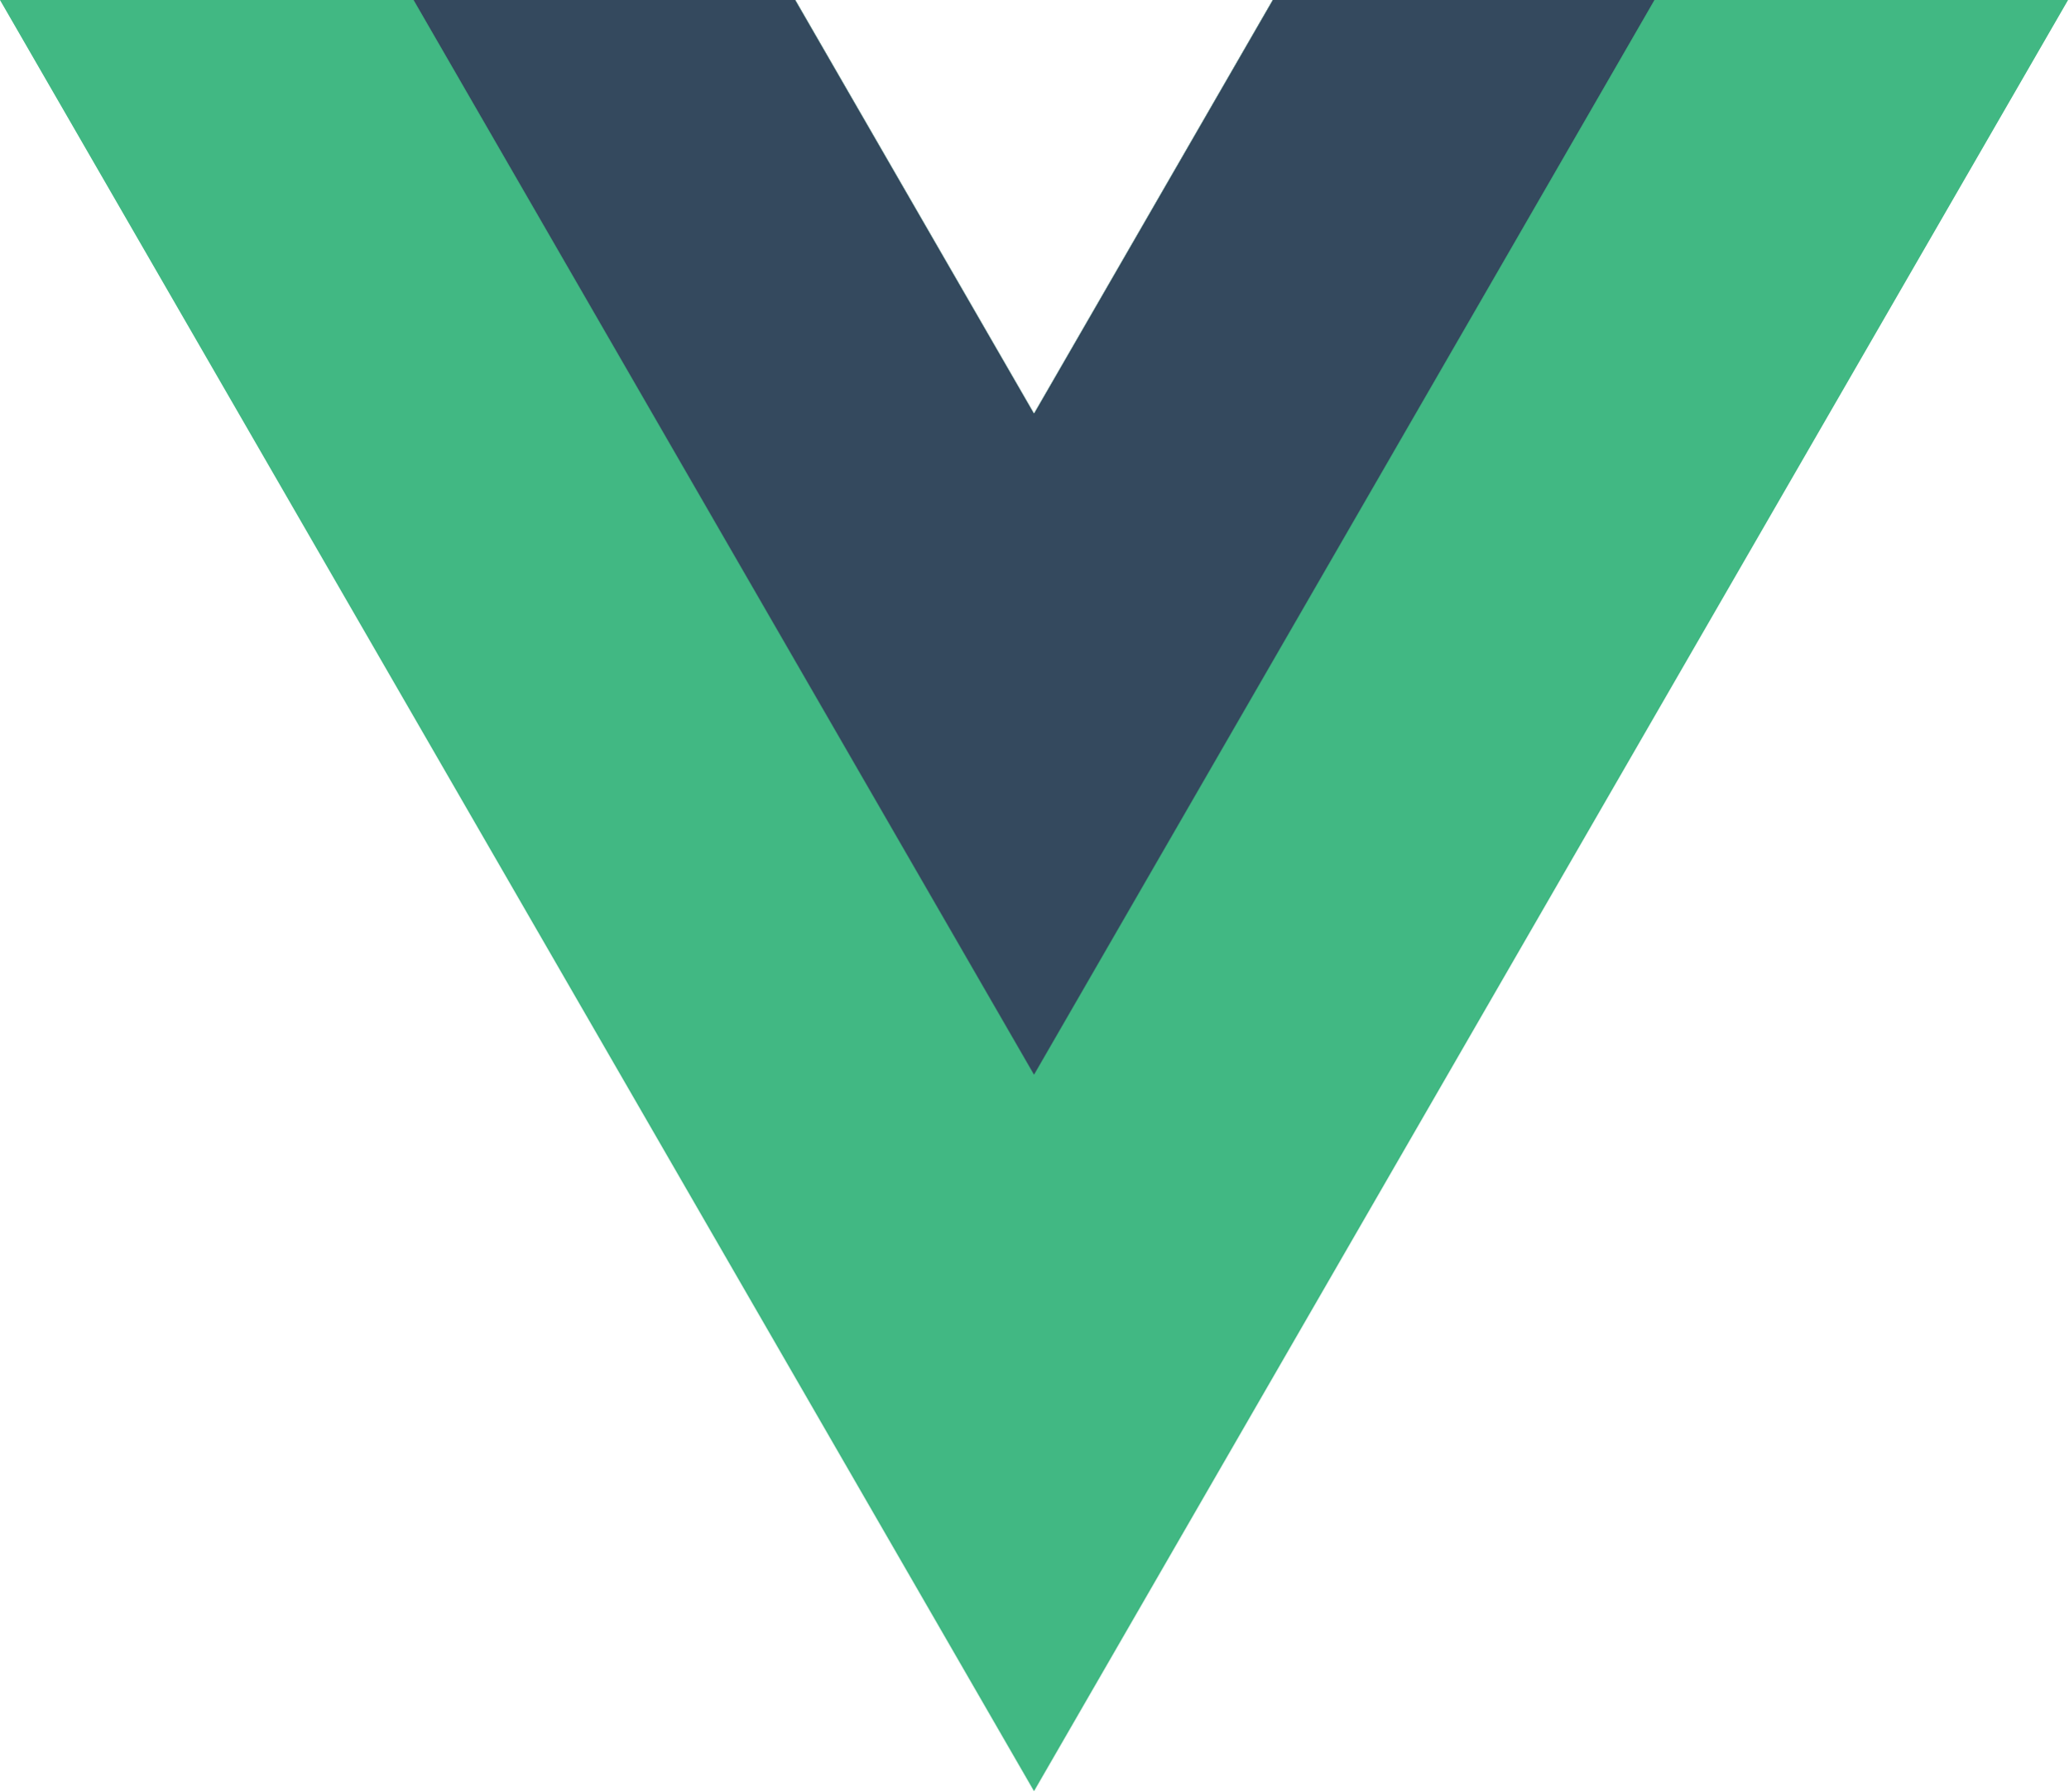
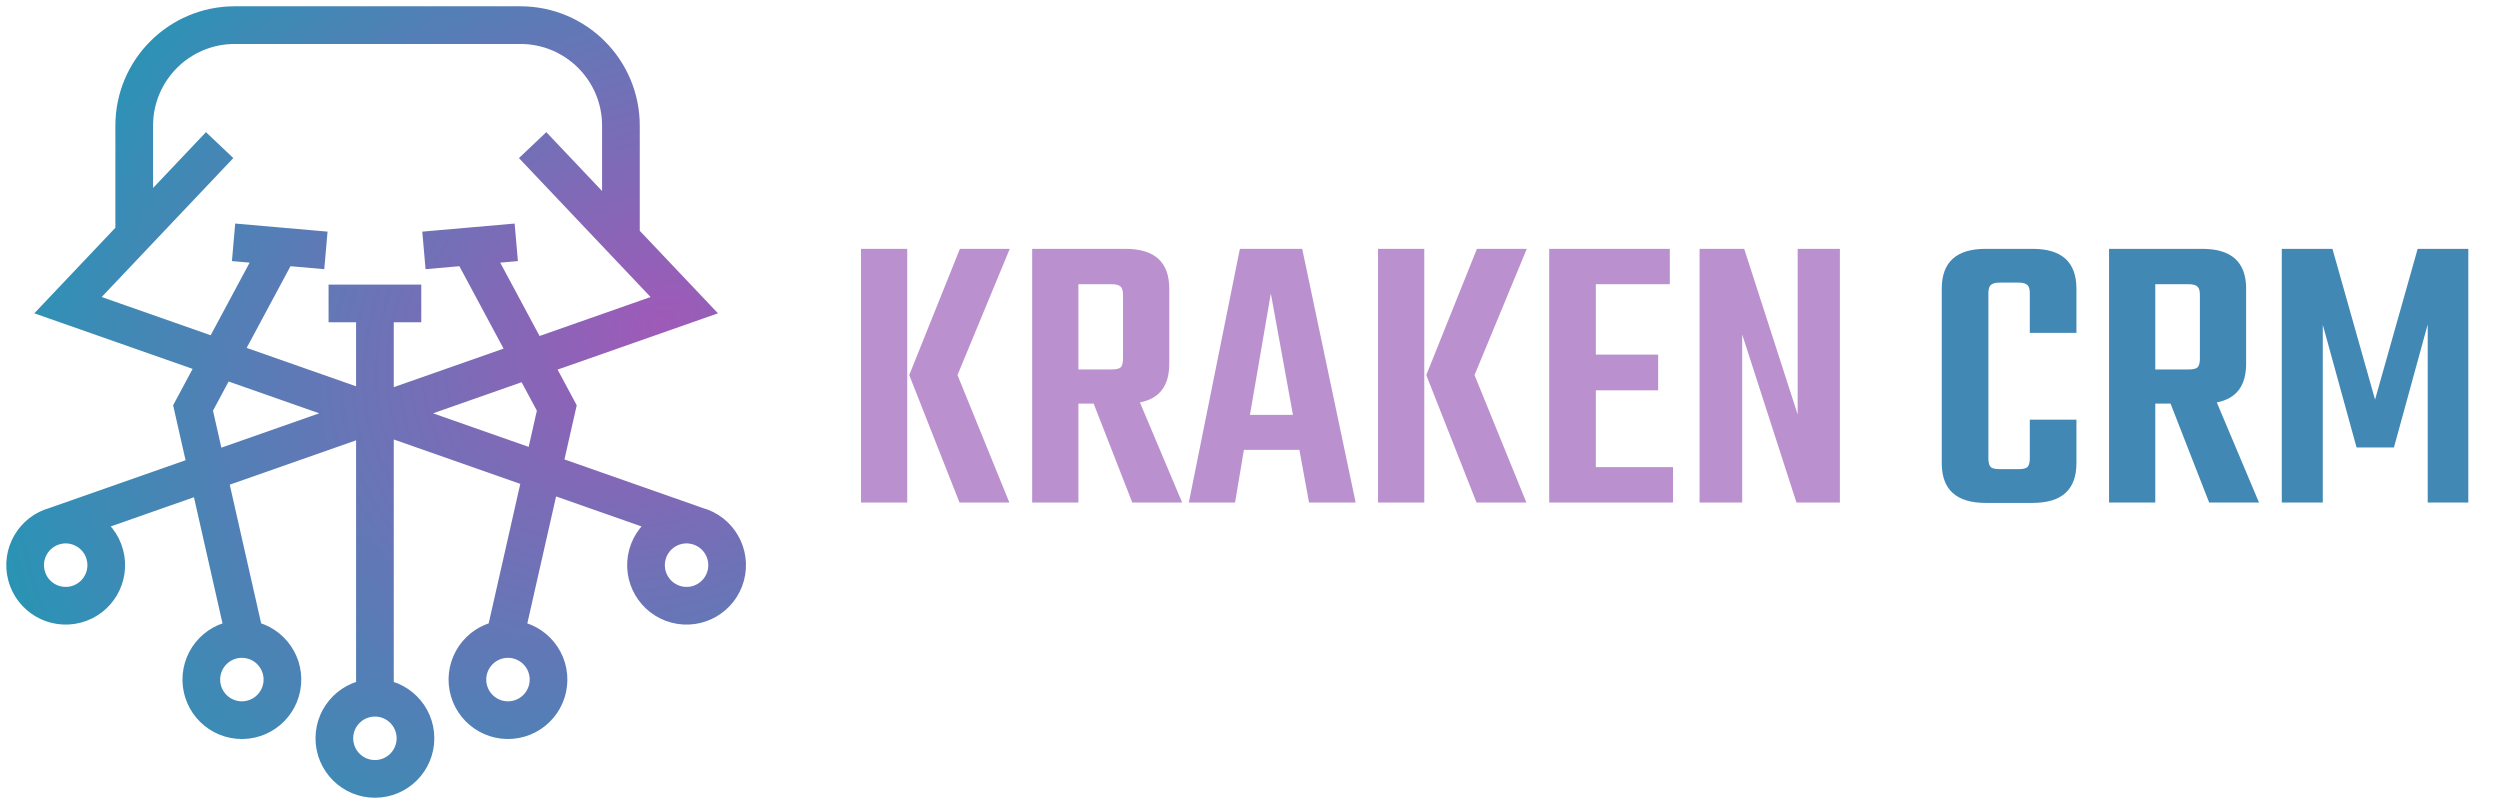
- <svg xmlns="http://www.w3.org/2000/svg" viewBox="0 0 261.76 226.69">
-   <path d="M161.096.001l-30.225 52.351L100.647.001H-.005l130.877 226.688L261.749.001z" fill="#41b883" />
-   <path d="M161.096.001l-30.225 52.351L100.647.001H52.346l78.526 136.01L209.398.001z" fill="#34495e" />
+ <svg xmlns="http://www.w3.org/2000/svg" width="199" height="64" viewBox="0 0 199 64" fill="none">
+   <path d="M49.425 18.615V10C49.425 5.582 45.843 2 41.425 2H18.684C14.266 2 10.684 5.582 10.684 10V18.615M17.483 11.551L5.412 24.291L55.486 41.866M55.486 41.866C53.764 41.404 51.994 42.427 51.532 44.151C51.071 45.874 52.093 47.646 53.815 48.108C55.537 48.569 57.308 47.547 57.769 45.823C58.231 44.1 57.209 42.328 55.486 41.866ZM42.397 11.551L54.468 24.291L4.394 41.866M4.394 41.866C6.116 41.404 7.886 42.427 8.348 44.151C8.809 45.874 7.787 47.646 6.065 48.108C4.343 48.569 2.572 47.547 2.111 45.823C1.649 44.1 2.671 42.328 4.394 41.866ZM26.154 24.154H33.533M29.844 24.154V55.538M29.844 55.538C28.061 55.538 26.615 56.985 26.615 58.769C26.615 60.553 28.061 62 29.844 62C31.627 62 33.072 60.553 33.072 58.769C33.072 56.985 31.627 55.538 29.844 55.538ZM18.592 19.289L25.943 19.932M22.268 19.61L15.367 32.474L19.534 50.876M19.534 50.876C17.758 50.72 16.192 52.035 16.037 53.813C15.881 55.59 17.195 57.157 18.971 57.313C20.748 57.468 22.314 56.153 22.469 54.376C22.625 52.598 21.311 51.031 19.534 50.876ZM33.744 19.932L41.095 19.289M37.42 19.61L44.321 32.474L40.153 50.876M40.153 50.876C38.377 51.031 37.063 52.598 37.218 54.376C37.374 56.153 38.94 57.468 40.716 57.313C42.492 57.157 43.806 55.59 43.651 53.813C43.495 52.035 41.929 50.72 40.153 50.876Z" stroke="url(#paint0_diamond_1413_2316)" stroke-width="3" />
+   <path d="M80.376 19.808L76.216 29.856L80.344 40H76.376L72.376 29.856L76.408 19.808H80.376ZM68.536 40V19.808H72.216V40H68.536ZM85.841 32.128V40H82.161V19.808H89.585C91.91 19.808 93.073 20.864 93.073 22.976V28.96C93.073 30.709 92.294 31.733 90.737 32.032L94.097 40H90.129L87.057 32.128H85.841ZM85.841 22.624V29.408H88.497C88.838 29.408 89.073 29.355 89.201 29.248C89.329 29.12 89.393 28.885 89.393 28.544V23.488C89.393 23.147 89.329 22.923 89.201 22.816C89.073 22.688 88.838 22.624 88.497 22.624H85.841ZM104.199 40L103.431 35.808H99.015L98.311 40H94.631L98.695 19.808H103.655L107.911 40H104.199ZM99.495 33.024H102.919L101.159 23.36L99.495 33.024ZM121.532 19.808L117.372 29.856L121.5 40H117.532L113.532 29.856L117.564 19.808H121.532ZM109.692 40V19.808H113.372V40H109.692ZM127.029 37.184H133.173V40H123.317V19.808H132.917V22.624H127.029V28.224H131.989V31.072H127.029V37.184ZM143.094 19.808H146.454V40H142.998L138.678 26.624V40H135.286V19.808H138.838L143.094 32.992V19.808Z" fill="#BA90CE" />
+   <path d="M165.284 26.496H161.572V23.36C161.572 23.019 161.508 22.795 161.38 22.688C161.252 22.56 161.017 22.496 160.676 22.496H159.172C158.83 22.496 158.596 22.56 158.468 22.688C158.34 22.795 158.276 23.019 158.276 23.36V36.48C158.276 36.821 158.34 37.056 158.468 37.184C158.596 37.291 158.83 37.344 159.172 37.344H160.676C161.017 37.344 161.252 37.291 161.38 37.184C161.508 37.056 161.572 36.821 161.572 36.48V33.408H165.284V36.864C165.284 38.976 164.121 40.032 161.796 40.032H158.052C155.726 40.032 154.564 38.976 154.564 36.864V22.976C154.564 20.864 155.726 19.808 158.052 19.808H161.796C164.121 19.808 165.284 20.864 165.284 22.976V26.496ZM171.56 32.128V40H167.88V19.808H175.304C177.629 19.808 178.792 20.864 178.792 22.976V28.96C178.792 30.709 178.013 31.733 176.456 32.032L179.816 40H175.848L172.776 32.128H171.56ZM171.56 22.624V29.408H174.216C174.557 29.408 174.792 29.355 174.92 29.248C175.048 29.12 175.112 28.885 175.112 28.544V23.488C175.112 23.147 175.048 22.923 174.92 22.816C174.792 22.688 174.557 22.624 174.216 22.624H171.56ZM184.894 40H181.63V19.808H185.662L189.054 31.808L192.446 19.808H196.478V40H193.246V25.824L190.558 35.616H187.582L184.894 25.856V40Z" fill="#4288B5" />
+   <defs>
+     <radialGradient id="paint0_diamond_1413_2316" cx="0" cy="0" r="1" gradientUnits="userSpaceOnUse" gradientTransform="translate(52.622 25.9411) rotate(144.56) scale(62.1337 51.3651)">
+       <stop stop-color="#9F5AB8" />
+       <stop offset="1" stop-color="#1E99B4" />
+     </radialGradient>
+   </defs>
</svg>
